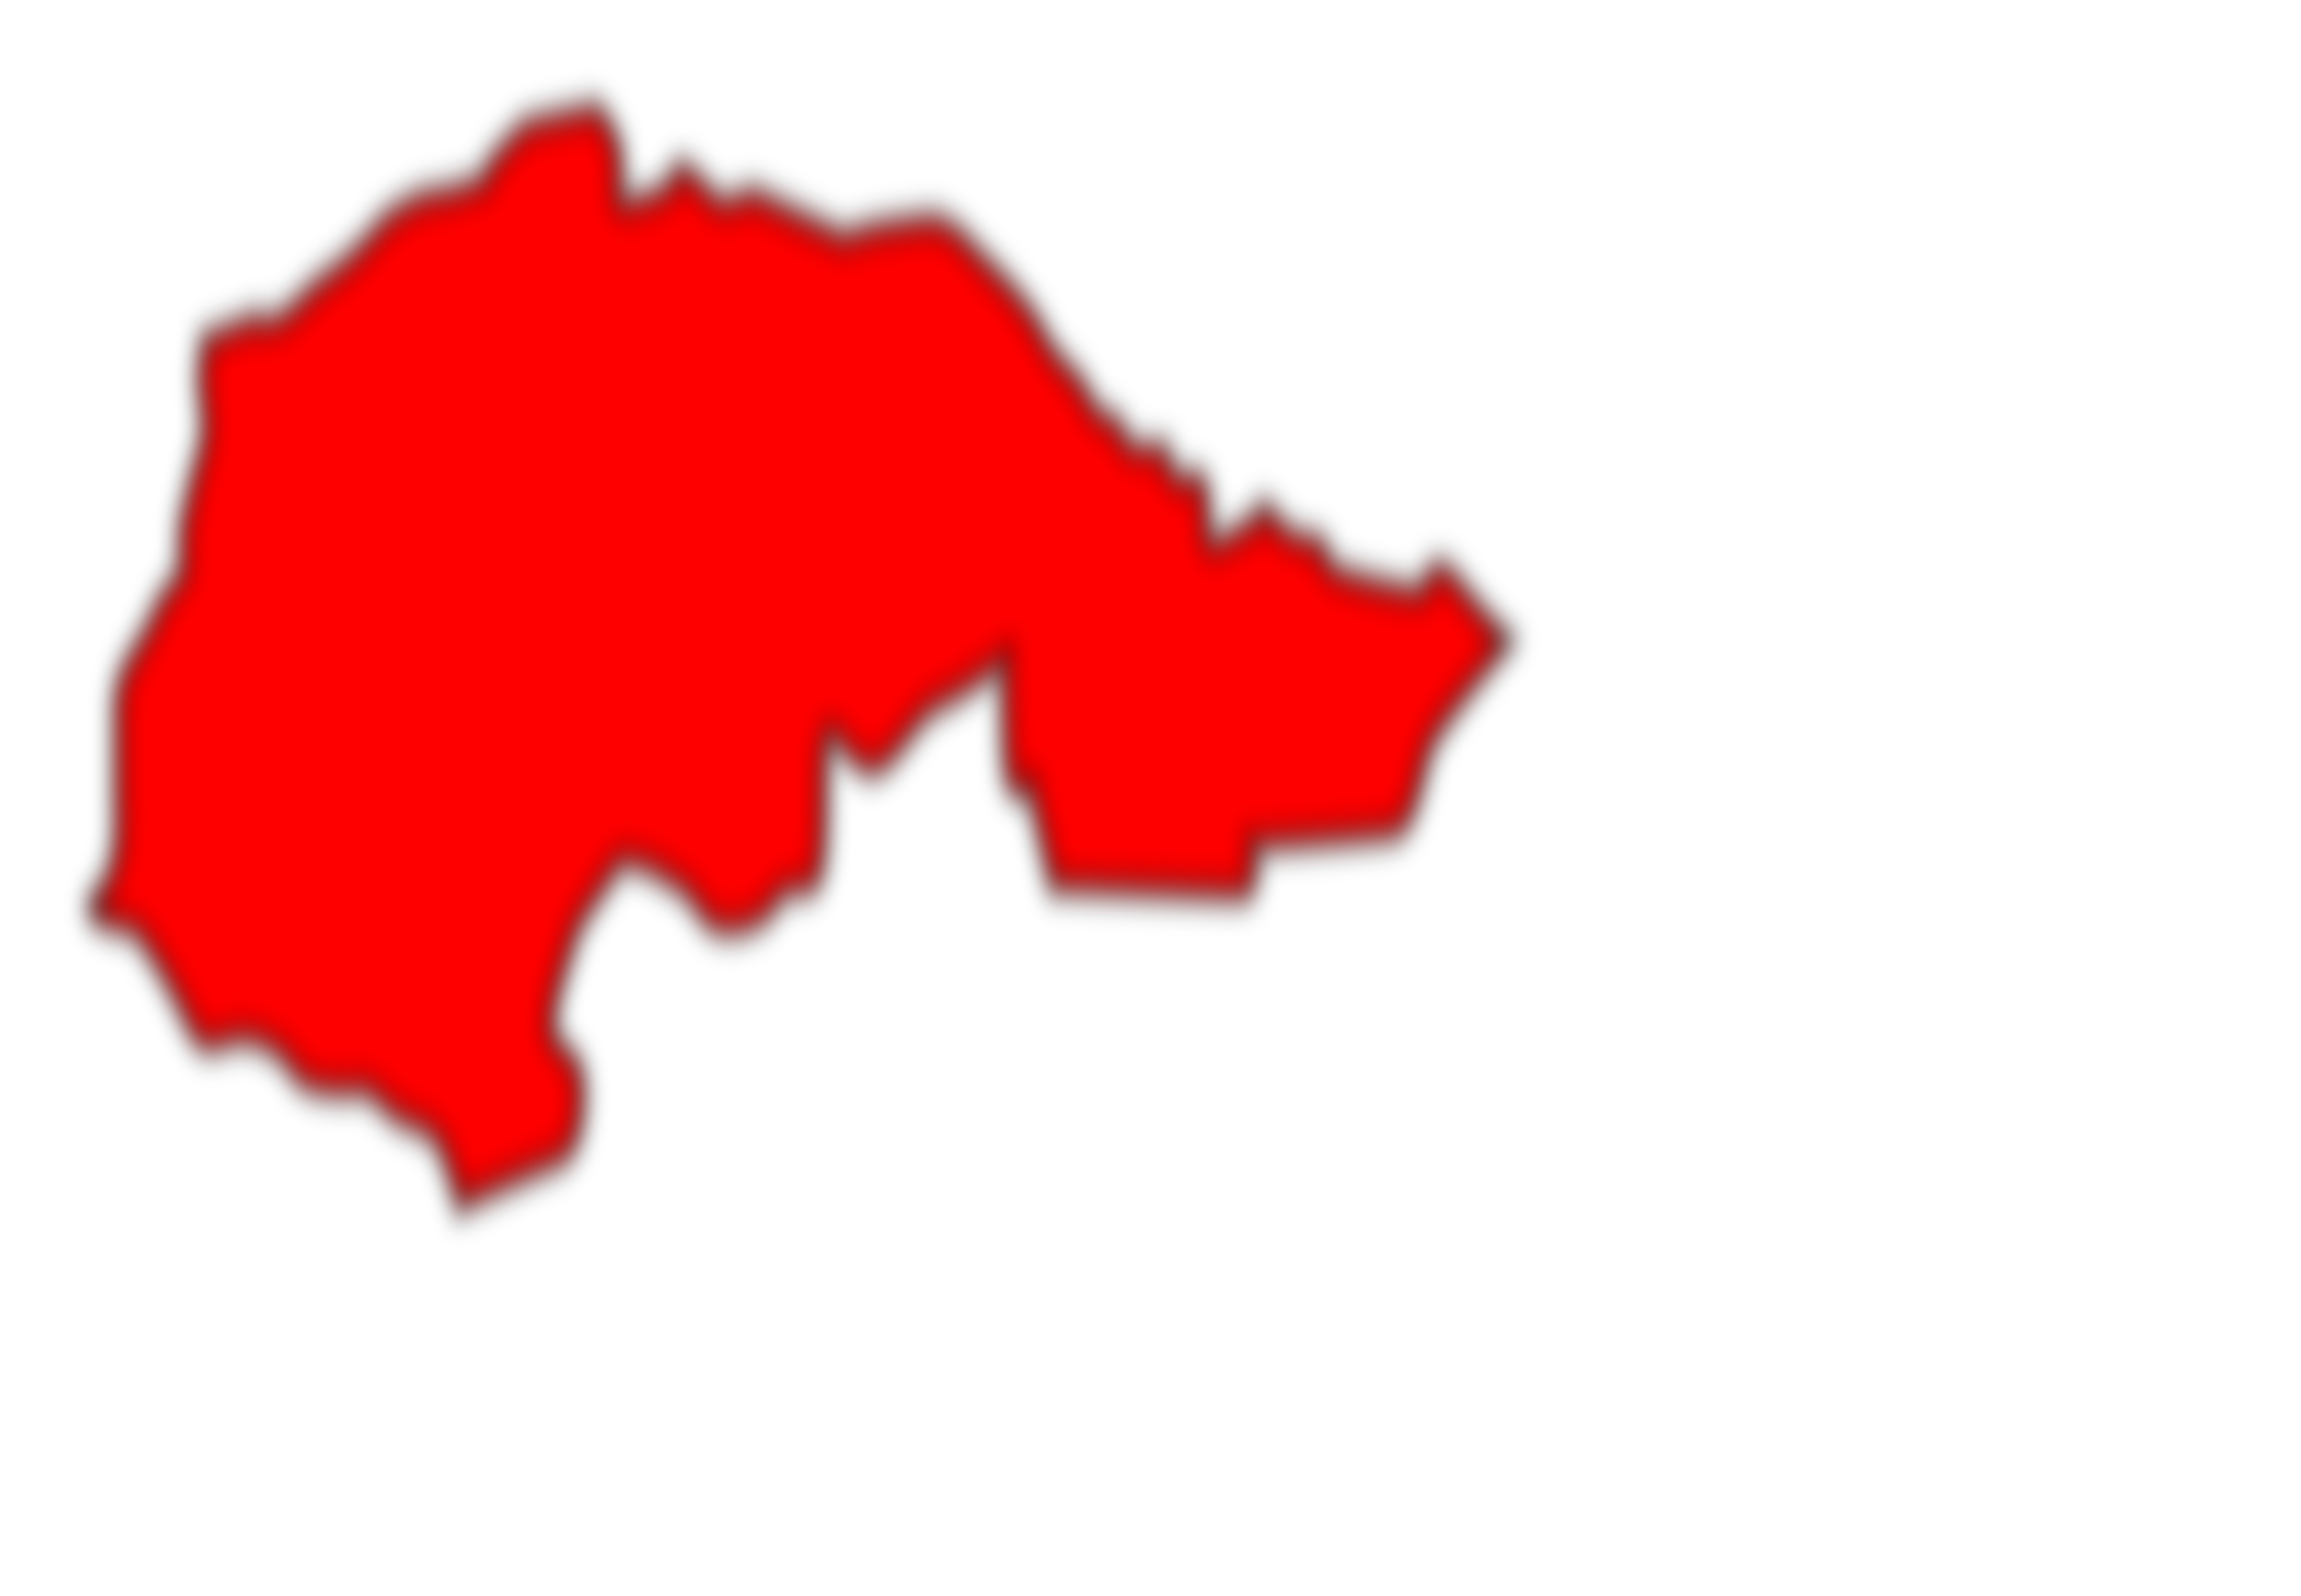
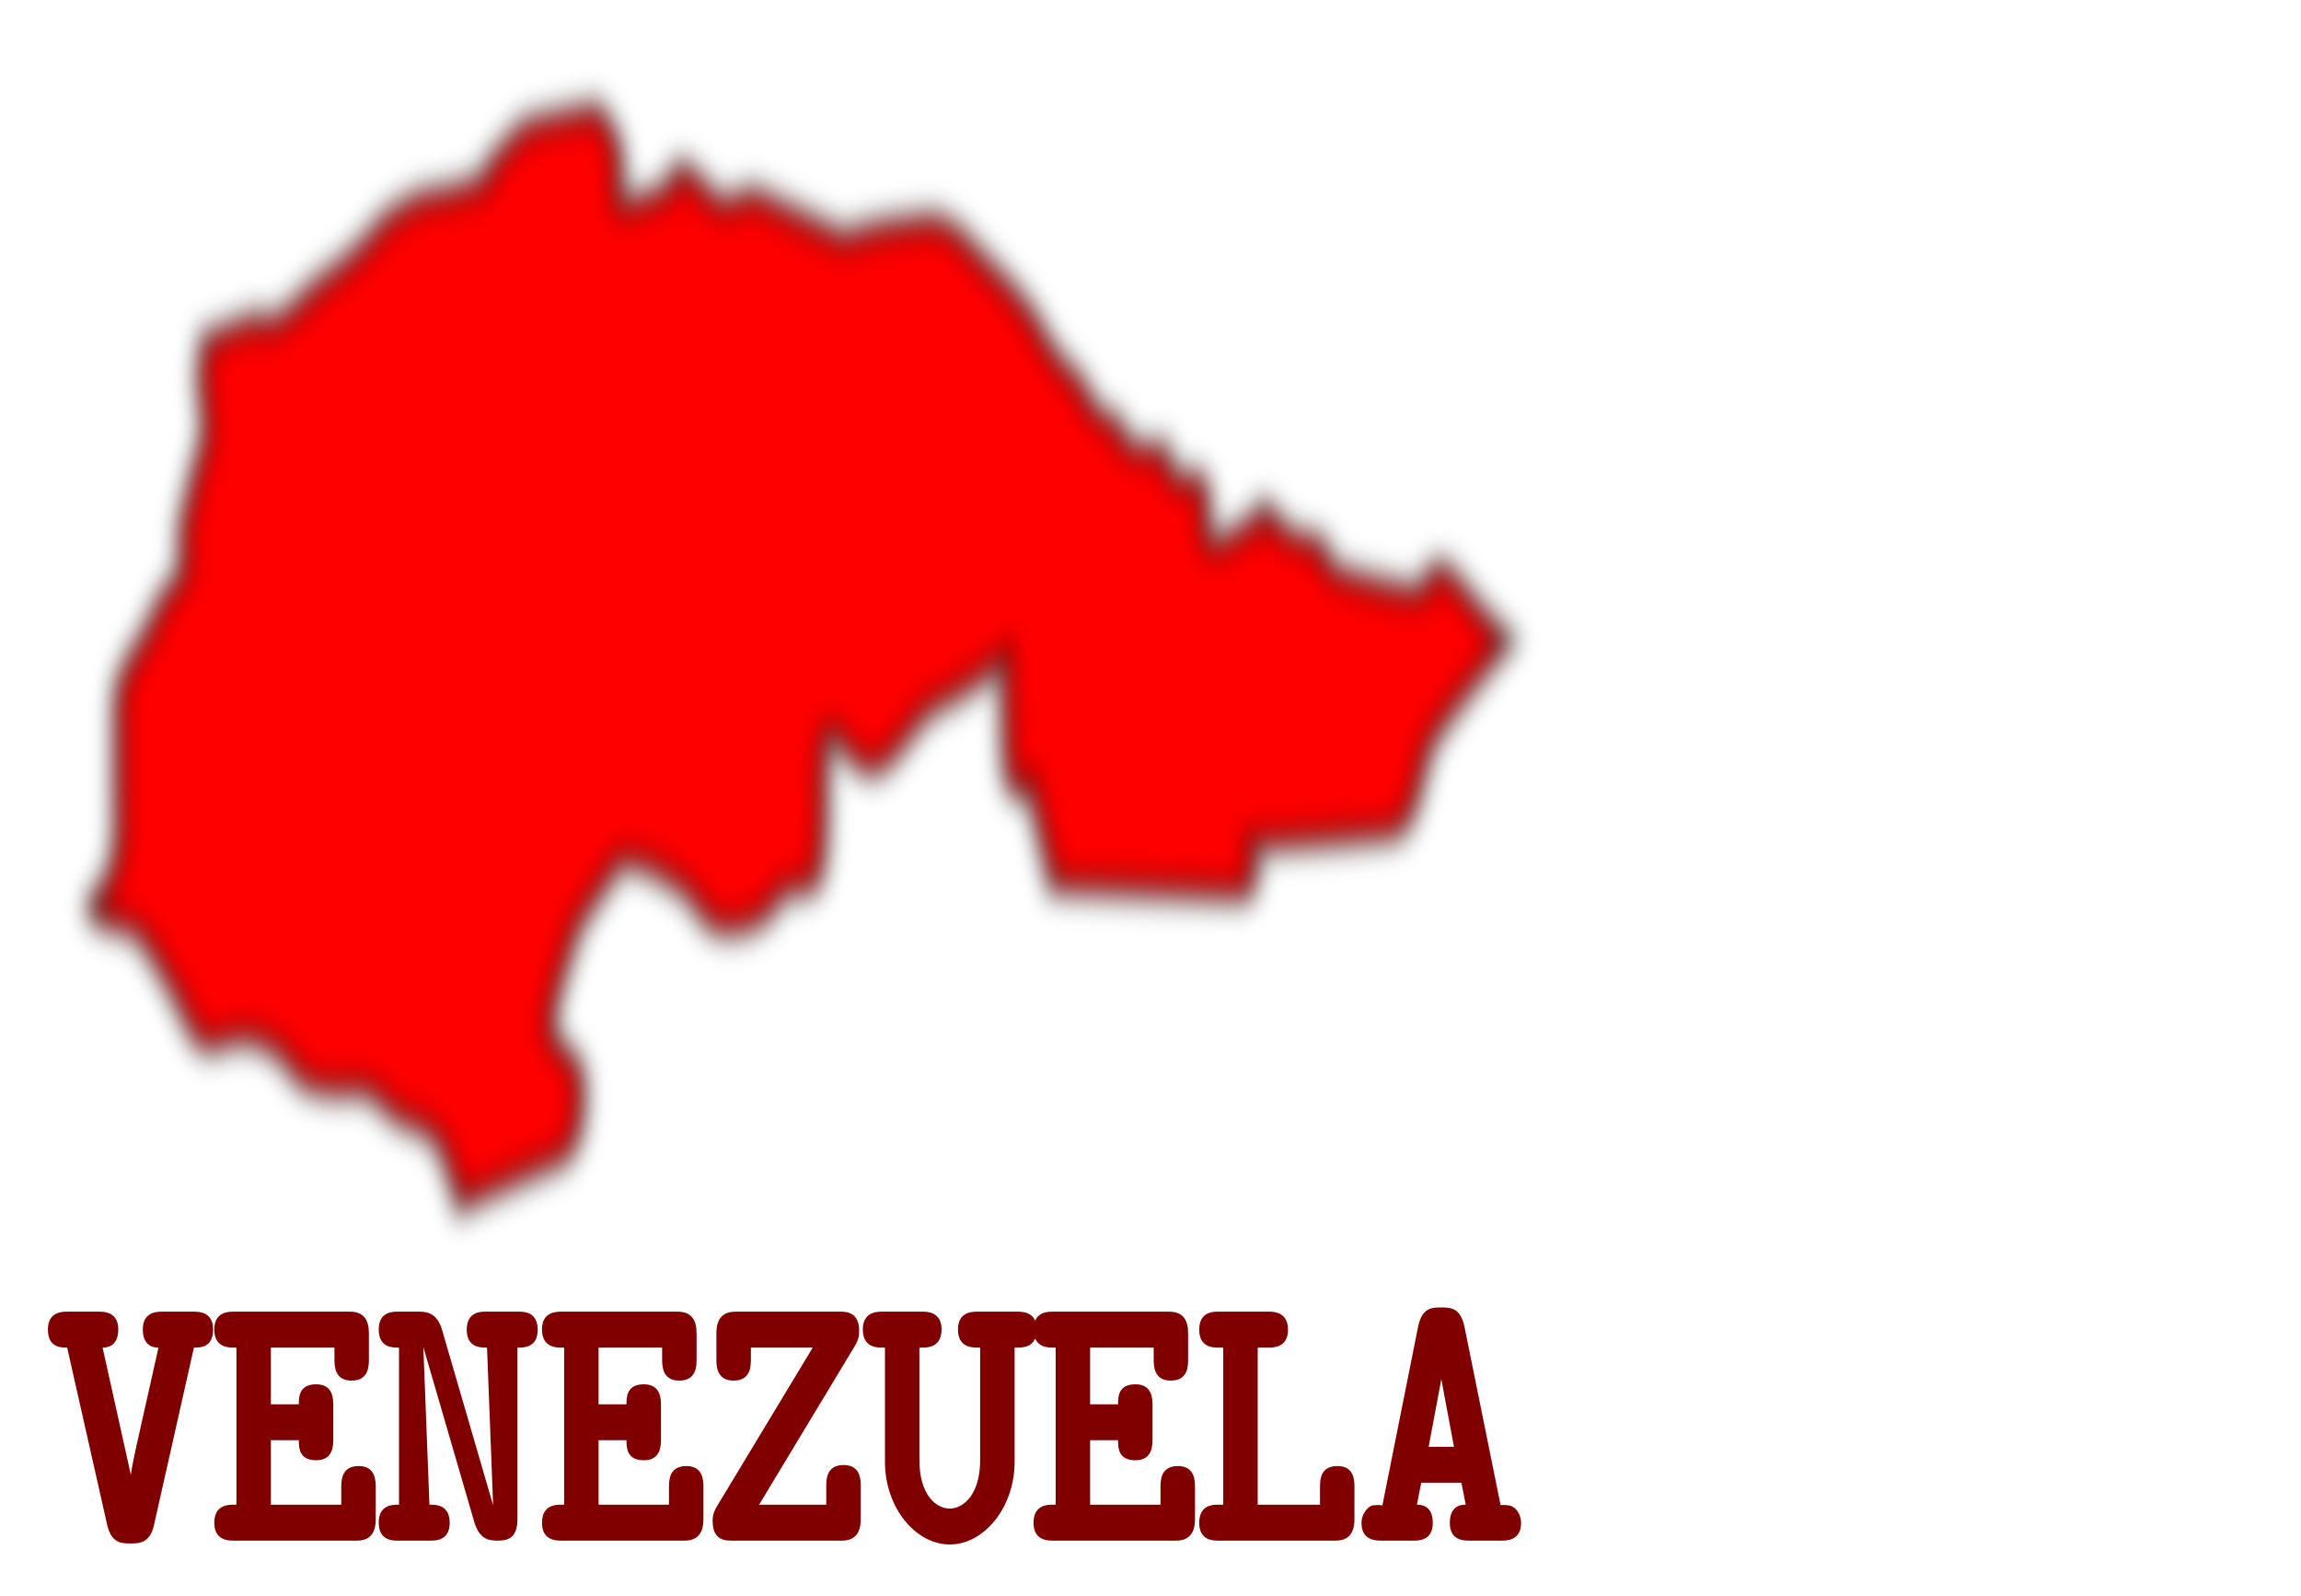
<svg xmlns="http://www.w3.org/2000/svg" id="svg2" viewBox="0 0 750 520" preserveAspectRatio="xMidYMid meet" version="1.2" style="enable-background:new" enable-background="new" width="100%" height="100%">
  <defs id="defs3186" />
  <filter id="filter12871">
    <feGaussianBlur stdDeviation="0.581" id="feGaussianBlur12873" />
  </filter>
  <path style="fill:red;fill-opacity:1;fill-rule:evenodd;stroke:#000000;stroke-width:1.2;stroke-linecap:butt;stroke-linejoin:miter;stroke-miterlimit:4.322;stroke-opacity:0.585;stroke-dasharray:none;stroke-dashoffset:0;display:inline;filter:url(#filter12871)" d="m 317.375,414.875 c 1.875,-1.25 1.5,-3.75 1.5,-4.5 0,-0.75 0,-2.125 0,-3.125 0,-1 -0.125,-1.75 1,-3 1.125,-1.25 1.75,-2.375 1.75,-2.375 l 1.25,-1.125 0,-2 0.75,-2.25 c 0,0 0.5,-1.125 0.625,-1.625 0.125,-0.5 -0.25,-2.5 -0.25,-2.5 l 0.25,-1.625 3.125,-0.875 c 0,0 0.375,0.375 1.375,0 1,-0.375 2,-1.25 2,-1.25 l 2.25,-1.25 c 0,0 1.5,-1 2,-1.5 0.5,-0.5 2.25,-1.125 2.25,-1.125 0,0 0.875,-0.25 1.5,-0.25 0.625,0 2.75,-0.625 2.75,-0.625 0,0 0.125,-0.625 0.875,-1.125 0.75,-0.5 1.25,-1.125 1.875,-1.25 0.625,-0.125 4,-0.625 4,-0.625 0,0 1.25,0.875 1.375,2.125 0.125,1.25 -0.375,2 0.625,1.875 1,-0.125 2,-0.375 2.5,-0.625 0.5,-0.25 0.25,-1.375 1.5,-0.5 1.25,0.875 1.375,1.125 1.875,1.125 0.5,0 1.875,-0.375 1.875,-0.375 l 5.5,1.875 c 0,0 1.25,-0.25 1.875,-0.375 0.625,-0.125 3.75,-0.375 3.75,-0.375 0,0 1.375,0.375 1.875,0.875 0.5,0.5 3.625,2.375 4.625,3.875 1,1.5 2.5,2 2.75,2.625 0.25,0.625 1.25,1.25 1.75,1.25 0.5,0 0.5,1 1.125,1.125 0.625,0.125 2,0.125 2,0.125 0,0 0.125,0.5 0.625,1.125 0.5,0.625 1.625,-0.625 1.875,0.75 0.25,1.375 -0.125,2.125 0.625,2.125 0.75,0 1.5,-0.5 1.5,-0.5 l 1.25,-0.5 c 0,0 0,-1 1,0 1,1 1.75,0.75 2.625,1 0.875,0.25 -0.375,0.875 1.75,1.375 2.125,0.5 4.125,0.75 4.625,0.75 0.5,0 0.5,-2 2.25,-0.375 1.75,1.625 3,2.375 3,2.375 0,0 -4.329,3.574 -4.86,4.634 -0.53,1.061 -0.884,3.359 -2.121,3.536 -1.237,0.177 -8.662,0.53 -8.662,0.53 0,0 0.354,2.121 -0.707,2.121 -1.061,0 -11.49,-0.354 -11.49,-0.354 l -1.414,-4.243 c 0,0 -1.237,0.884 -1.414,-0.884 -0.177,-1.768 -0.177,-4.596 -0.177,-4.596 0,0 -2.652,1.414 -4.243,1.945 -1.591,0.53 -3.005,3.182 -4.419,2.652 -1.414,-0.53 -2.121,-2.298 -2.475,-0.884 -0.354,1.414 0.177,5.657 -0.884,6.01 -1.061,0.354 -1.414,-0.265 -2.298,0.795 -0.884,1.061 -3.27,1.326 -3.977,0.707 -0.707,-0.619 -1.237,-1.326 -2.033,-1.591 -0.795,-0.265 -1.237,-0.707 -2.121,-0.795 -0.884,-0.088 -1.061,-0.53 -1.768,0.265 -0.707,0.795 -2.21,2.121 -2.475,2.828 -0.265,0.707 -1.679,3.27 -1.326,4.243 0.354,0.972 1.768,0.707 1.768,2.475 0,1.768 -0.53,2.652 -1.503,2.917 -0.972,0.265 -5.834,1.856 -5.834,1.856 0,0 -0.795,-2.121 -1.326,-2.652 -0.53,-0.53 -1.503,-0.795 -2.21,-0.972 -0.707,-0.177 -1.856,-1.414 -2.74,-1.326 -0.884,0.088 -3.182,0.088 -3.801,-0.619 -0.619,-0.707 -1.679,-1.503 -3.27,-1.591 -1.591,-0.088 -2.298,1.061 -3.359,-0.619 -1.061,-1.679 -3.005,-3.977 -3.536,-4.066 -0.53,-0.088 -3.005,-0.354 -2.326,-1.074 z" id="alaska" transform="matrix(5.286944,0,0,7.575305,-1647.054,-2848.672)" />
+   <text xml:space="preserve" style="font-size:107.871px;font-style:normal;font-variant:normal;font-weight:bold;font-stretch:normal;text-align:start;line-height:125%;letter-spacing:0px;word-spacing:0px;writing-mode:lr-tb;text-anchor:start;fill:#800000;fill-opacity:1;stroke:none;display:inline;enable-background:new;font-family:Latin Modern Mono;-inkscape-font-specification:Latin Modern Mono Bold" x="14.623" y="473.54" id="alberta_text" transform="scale(0.9430195,1.060423)">
+     <tspan id="tspan7513-9-23" x="14.623" y="473.54" style="font-size:107.871px;font-style:normal;font-variant:normal;font-weight:bold;font-stretch:normal;text-align:start;line-height:125%;writing-mode:lr-tb;text-anchor:start;fill:#800000;font-family:Latin Modern Mono;-inkscape-font-specification:Latin Modern Mono Bold">VENEZUELA</tspan>
+   </text>
</svg>
